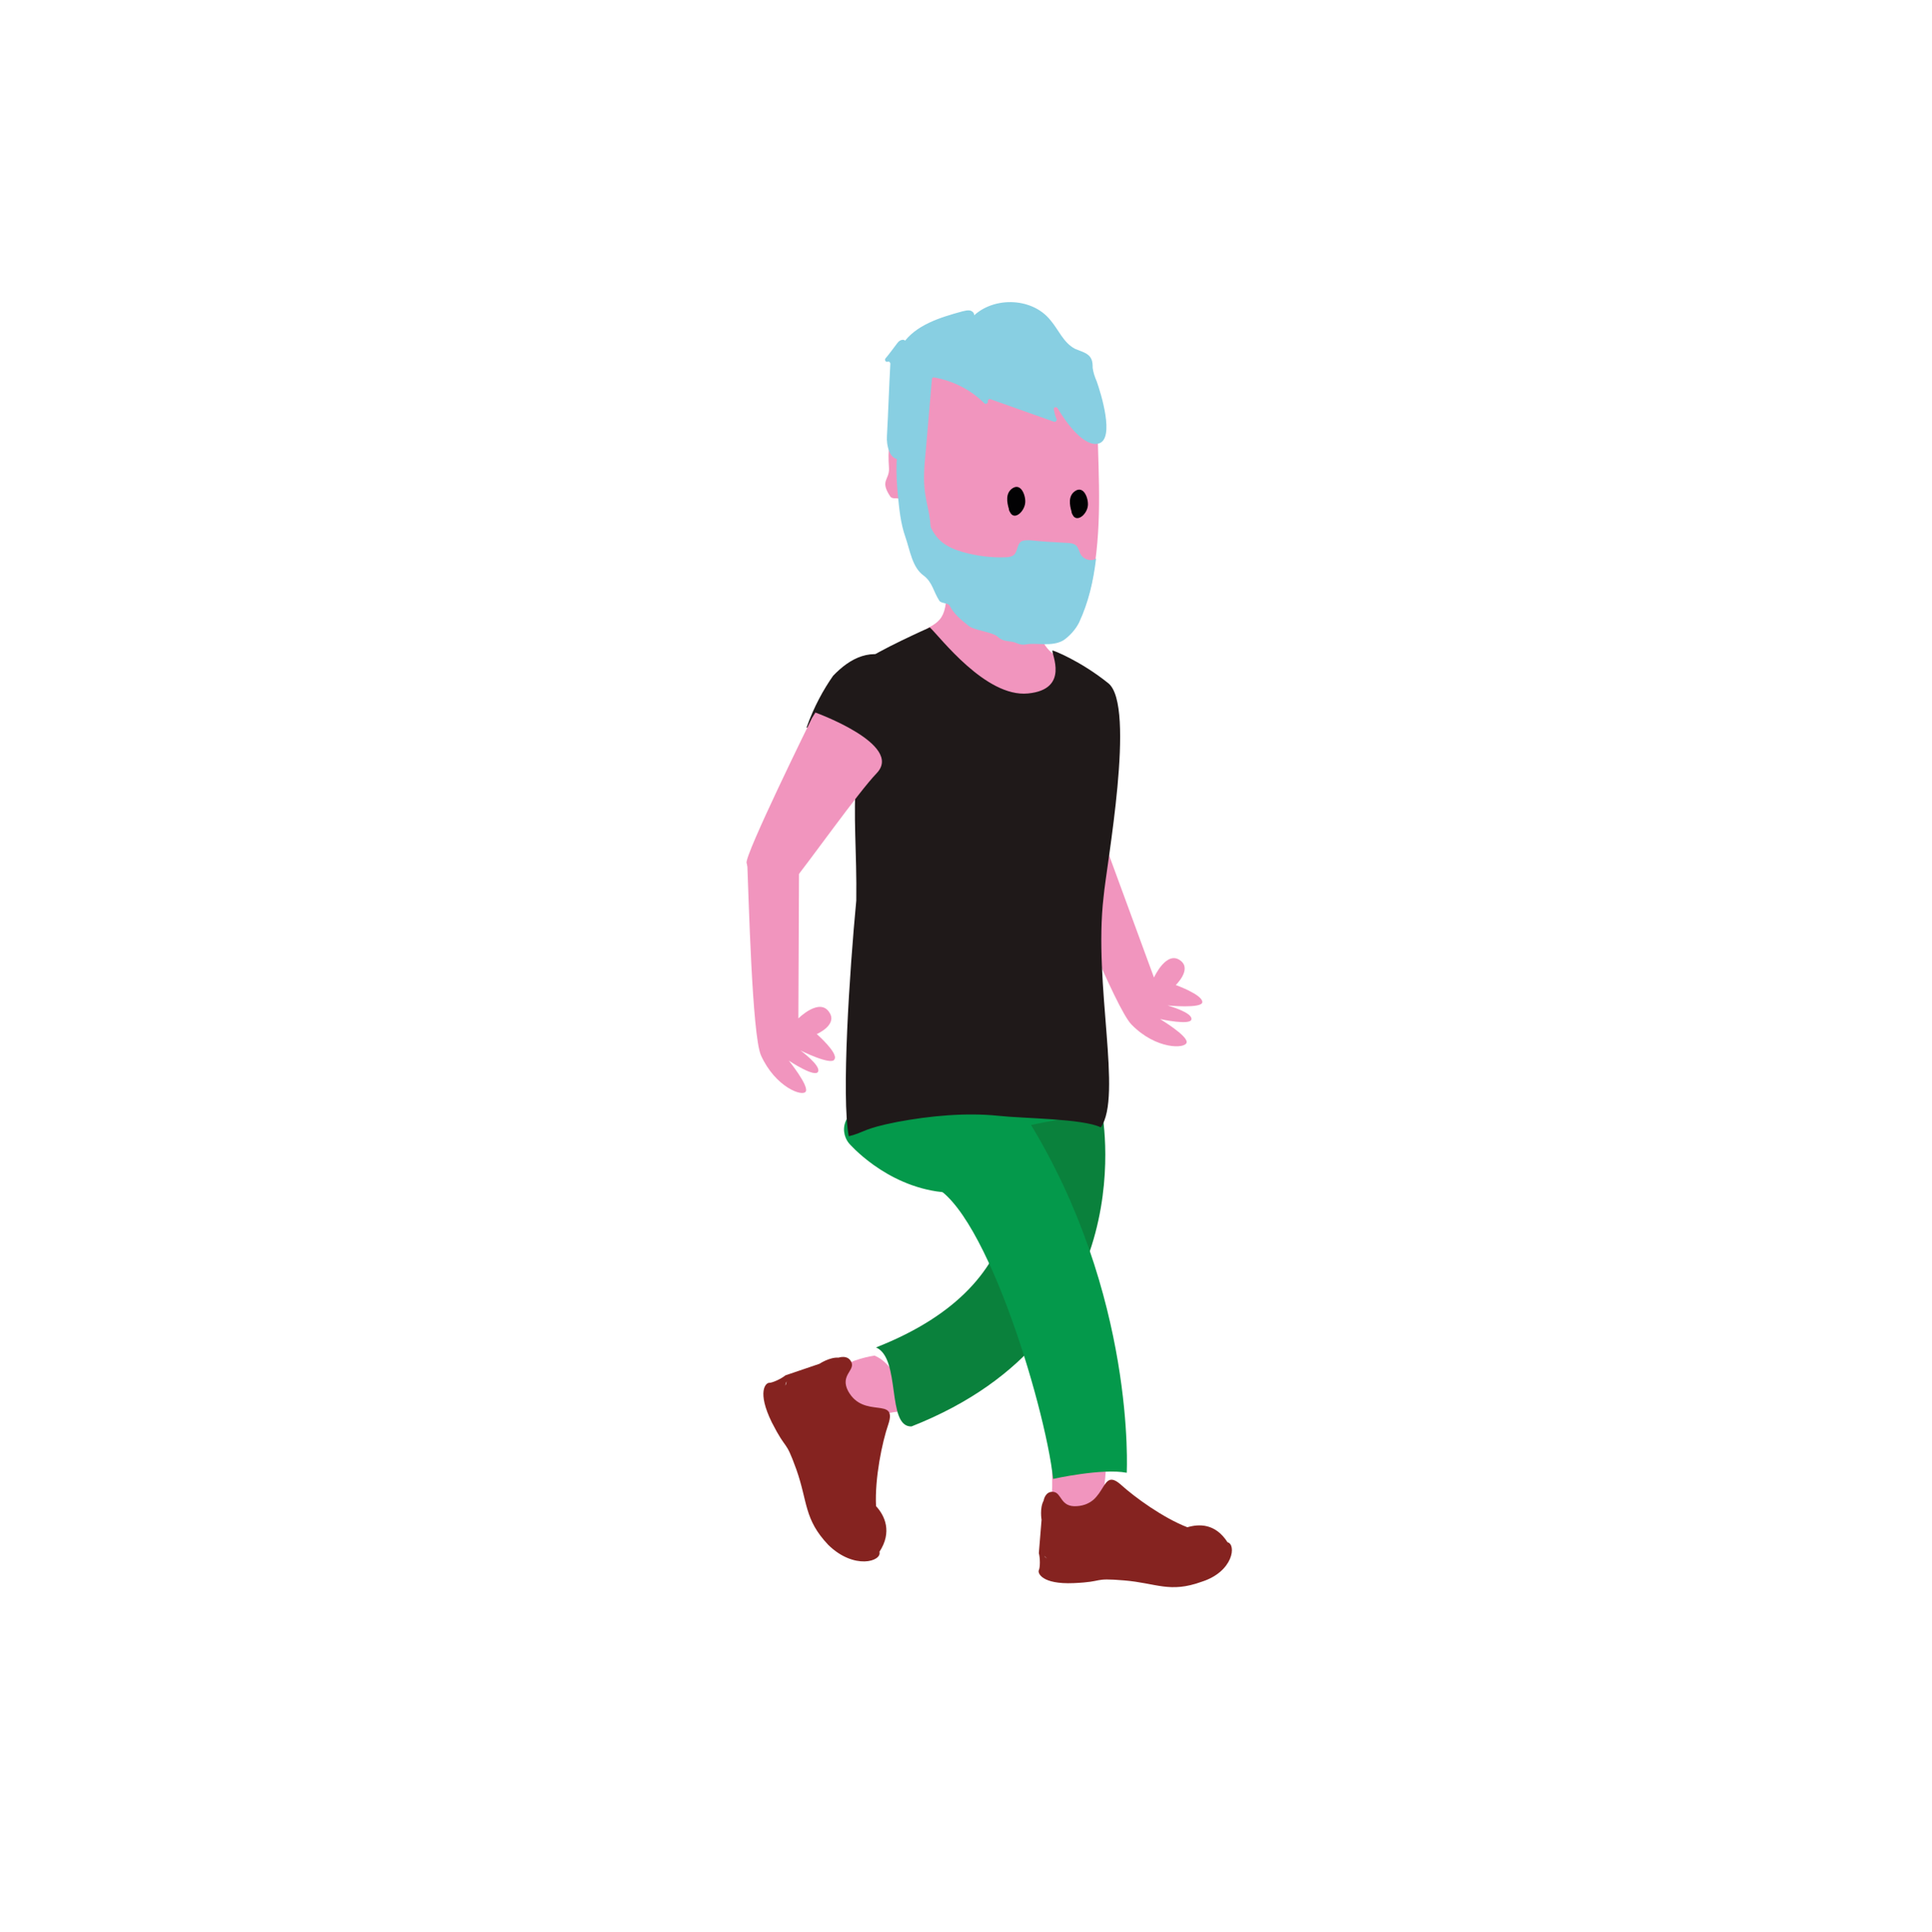
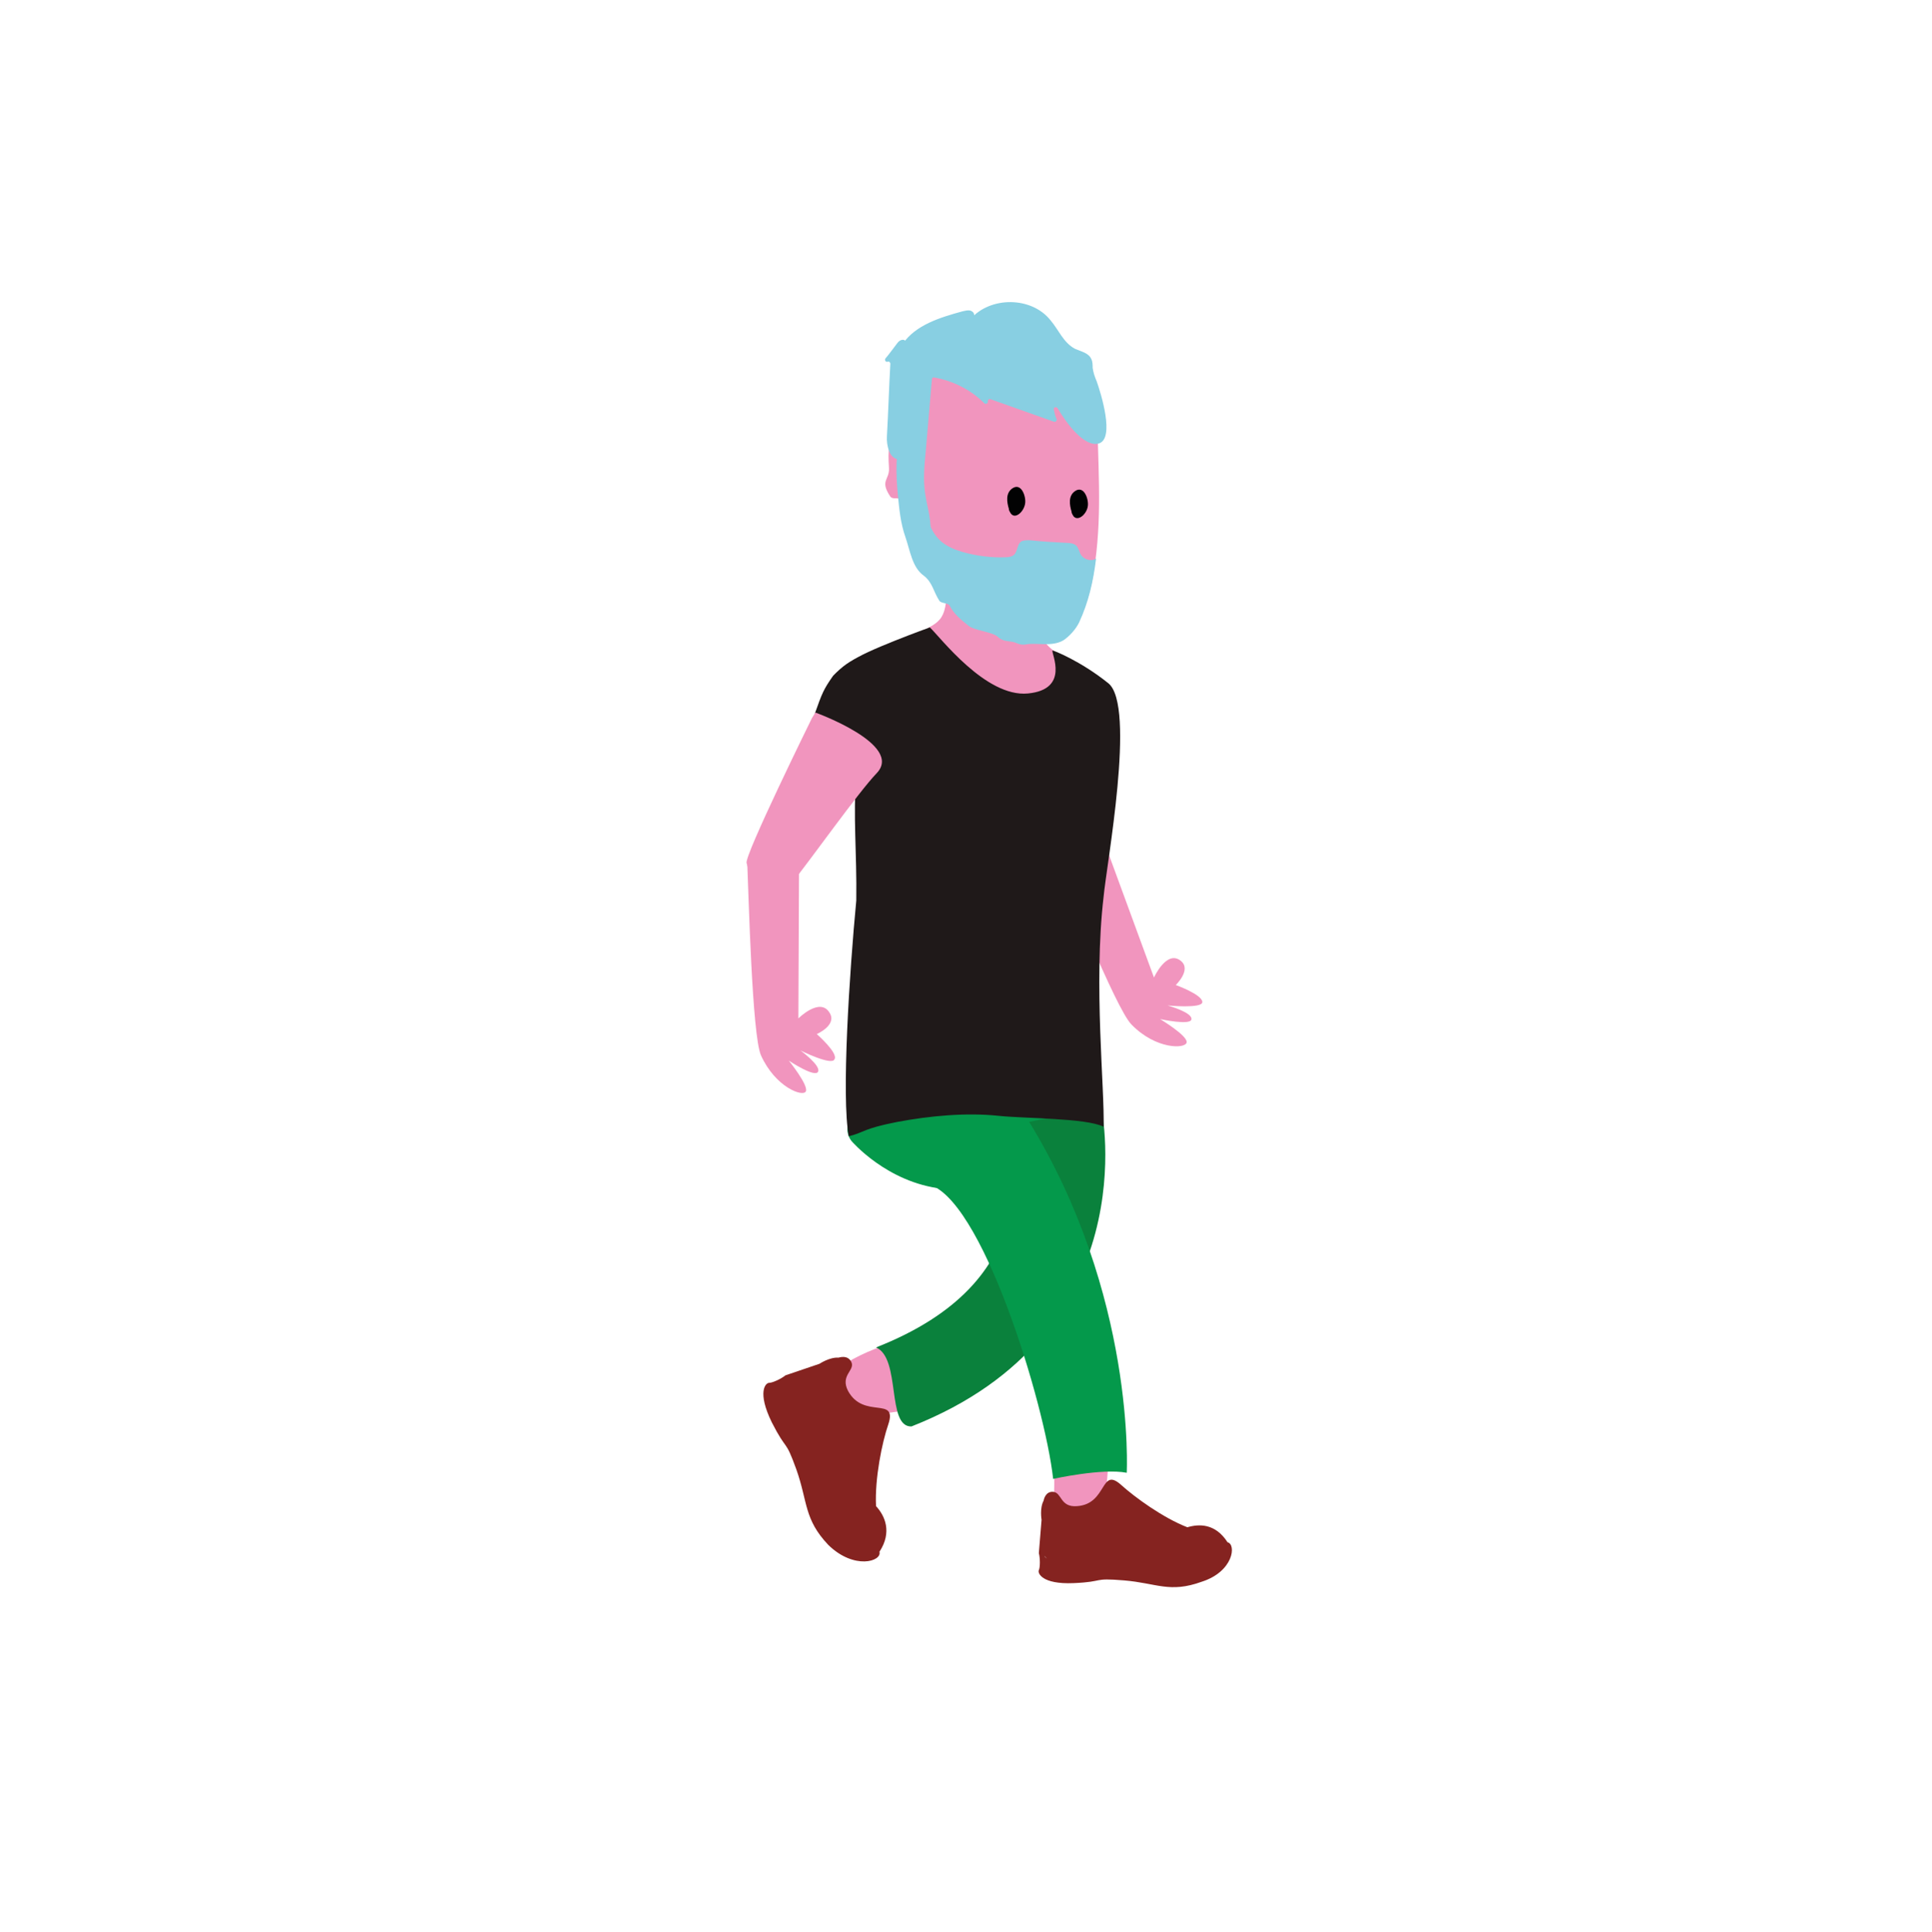
<svg xmlns="http://www.w3.org/2000/svg" version="1.1" id="Capa_1" x="0px" y="0px" viewBox="0 0 283.5 283.5" style="enable-background:new 0 0 283.5 283.5;" xml:space="preserve">
  <style type="text/css">
	.st0{fill:#F195BE;}
	.st1{fill:#852320;}
	.st2{fill:#0A813C;}
- 	.st3{fill:#1F1919;}
- 	.st4{fill:#04994B;stroke:#04994B;stroke-miterlimit:10;}
- 	.st5{fill:#04994B;}
- 	.st6{fill:#88CFE2;}
- 	.st7{fill:#020203;}
+ 	.st3{fill:#04994B;}
+ 	.st4{fill:#1F1919;}
+ 	.st5{fill:#88CFE2;}
+ 	.st6{fill:#020203;}
</style>
  <g>
-     <g>
-       <path class="st0" d="M133.6,207.1c0.1-1.7-0.7-3-2-5c-0.5-0.8-1.2-1.8-2.3-2.6c-0.3-0.2-0.5-0.3-0.9-0.5c-1.5,0.2-4.3,1-5.5,2.1    c-2.5,2.1,4.5,7.4,6,7.6c1.3,0.2-0.3-0.9,1.4-1.1C130,207.4,132.5,207.1,133.6,207.1z" />
-       <path class="st1" d="M129.1,227.8c1.9-2.9,0.8-5.3-0.5-6.7c-0.2-4.1,0.9-9.4,1.8-12c1.4-4.2-3.6-0.7-5.9-4.9c-1.2-2.3,1-3,0.5-4.2    c-0.5-1.2-1.9-0.7-1.9-0.7c-1.3-0.1-2.8,0.9-2.8,0.9l-5,1.7c-0.6,0.5-1.9,1.1-2.4,1.1c-0.5,0-1.8,1.3,0.4,5.8    c2.3,4.5,1.9,2.2,3.6,6.9c1.7,4.8,1.1,7.3,4.7,11.1C125.4,230.5,129.5,229.2,129.1,227.8z M115.5,202.8c-0.1,0.2-0.1,0.4-0.2,0.6    C115.3,203.1,115.4,202.9,115.5,202.8z" />
-     </g>
-     <path class="st2" d="M128.6,197.8c3.7,1.6,1.5,11.7,5.2,11.6c34.8-13.7,27.9-46.6,27.9-46.6l-14.8-1.5   C149.4,170.1,153.3,188.1,128.6,197.8z" />
-     <path class="st0" d="M162,209.2c-1,0.6,0,1.4-0.8,1.6c-2.4,0.9-4.3,1.3-6.7,1.4c0,0,0,0.1,0,0.1c-0.1,0.1-0.2,0.2-0.3,0.2   c0.7,6.3-0.2,12.1-0.2,12.1s3.6-1.8,8-5.7C162,219,162.9,213.5,162,209.2z" />
-     <path class="st1" d="M180.2,226.4c-1.8-2.8-4.2-2.7-5.9-2.2c-3.6-1.4-7.7-4.4-9.7-6.2c-3.1-2.8-2,2.8-6.5,3.1   c-2.5,0.2-2.2-2-3.5-2.1c-1.2-0.1-1.4,1.3-1.4,1.3c-0.6,1.1-0.3,2.8-0.3,2.8l-0.4,4.9c0.2,0.7,0.2,2.1,0,2.5   c-0.2,0.4,0.4,2.1,5.1,1.9c4.7-0.2,2.6-0.8,7.4-0.4c4.8,0.4,6.7,1.9,11.4,0.2C181.1,230.7,181.5,226.7,180.2,226.4z M153.3,228.4   c0.1,0.1,0.3,0.3,0.4,0.4C153.6,228.7,153.4,228.6,153.3,228.4z" />
-     <path class="st0" d="M172.6,144.6c0,0,2.3-2.2,0.8-3.5c-2.1-1.8-4,2.4-4,2.4l-8-21.8c-1.8-1.7-6,0.5-7,3c0,0,0,0.1,0,0.1   c1.8,4.2,9.4,23.3,11.7,25.6c3.6,3.7,8,3.6,8.1,2.6c0.1-1-3.9-3.4-3.9-3.4s4.6,1,4.6,0c0.1-1-3.5-2-3.5-2s5.1,0.5,5.1-0.5   C176.5,146,172.6,144.6,172.6,144.6z" />
-     <path class="st3" d="M131.8,96.9c-3.9-2-7-0.3-9.5,2.3c-1.4,2-2.8,4.5-3.9,7.6c0,0,10.5,2.6,10.8,6.8c0.2,2.3,4.2-2.6,6.7-8.7   C136.1,101.7,134.6,98.4,131.8,96.9z" />
-     <path class="st4" d="M152,164.5c1.9-0.4,3.8-0.7,5.7-0.9c-5.7-1.8-18.7-5.3-26.3-3c-9.9,2.9-6.4,6.9-6.4,6.9s5.2,6.1,13.3,7   C138.9,167.9,146.5,165.6,152,164.5z" />
-     <path class="st5" d="M143.3,163.1c-5.3,1.9-4.7,5.2-7.3,10.7c8,1.4,17.4,32.3,18.6,43.3c0,0,7.2-1.6,10.8-0.9   c0,0,1.4-26.1-14.5-51.8C149.6,164.8,144.4,162.7,143.3,163.1z" />
-     <path class="st0" d="M153.1,86.6c0.5-3.2,2.4-6.2,2.4-9.3c-1.4,0.6-2.6,1.9-3.7,2.8c-1.7,1.4-3.4,2.7-5.2,4.1   c-1.7,1.4-0.4-3.2-2.2-2c-1.1,0.7-4-1.9-5.2-1.3c-0.3,8.5,0.1,9.7-3,11.3c-0.9,2.8-4.4,7.4-5.6,10.1c5.1,3,26.3,8.4,26.9-4.8   C151.1,95.3,152.5,91,153.1,86.6z" />
-     <path class="st0" d="M130.5,68.7c-0.4-5.9,1.2-3.3,1.5-6.6c0.2-2.5,0.7-7.7,2.9-9c2.2-1.2,4.7-1.7,7.3-1.8c4.2-0.2,8.5,0.4,12.5,2   c2.3,0.9,4.7,2.4,5.7,4.7c0.7,1.5,0.7,3.1,0.7,4.7c0.2,8,0.7,14.8-0.8,22.7c-0.4,1.9-1.3,5.2-2.7,6.6c-1.9,1.9-4.9,2-7.6,2   c-1.5-0.8-2.8-2.1-4.1-3.2c-1.8-1.5-3.4-3.2-5-4.8c-1.6-1.6-3.2-3.1-4.8-4.7c-0.7-0.8-1.6-1.6-2.5-2.1c0-0.3,0.1-0.5,0.2-0.8   c-1-0.1-1.4-1.3-1.4-2.2c0-1,0.3-2-0.2-2.8c-0.3-0.5-1.1,0-1.5-0.5C129.1,70.5,130.6,70.5,130.5,68.7z" />
-     <path class="st6" d="M154.7,60.1c0.1,0.5,0.2,1,0.4,1.4c0.1,0.2-0.1,0.5-0.4,0.4c-3.1-1.1-6.2-2.2-9.3-3.3   c-0.2-0.1-0.4,0.1-0.4,0.3c0,0,0,0,0,0c0.1,0.3-0.3,0.5-0.5,0.3c-2-2-4.6-3.3-7.4-3.8c-0.2,0-0.3,0.1-0.3,0.3   c-0.3,3.5-0.6,7-0.9,10.5c-0.2,2.1-0.4,4.1-0.1,6.2c0.3,2.1,1.1,4.3,0.7,6.4c0,0.1-0.1,0.2-0.2,0.2c-1.5,0.5-2.7-1.4-3.1-3   c-0.6-2.7-1-5.5-1-8.3c0-0.2-0.1-0.3-0.3-0.3c-1.3,0-1.8-2-1.7-3.4c0.2-3.5,0.3-7.1,0.5-10.6c0-0.2-0.2-0.4-0.4-0.3c0,0,0,0,0,0   c-0.3,0.1-0.5-0.3-0.3-0.5c0.6-0.7,1-1.3,1.7-2.2c0.2-0.3,0.6-0.6,1-0.5s0.1,0.9-0.2,0.6c1.9-2.8,5.5-3.9,8.8-4.8   c0.5-0.1,1.1-0.3,1.5,0.1c0.4,0.3,0.2,1.2-0.3,1c2.9-3.3,8.9-3.3,11.7,0.2c1.2,1.4,1.9,3.3,3.6,4.2c0.9,0.4,2,0.6,2.4,1.5   c0.2,0.4,0.2,0.9,0.2,1.3c0.1,0.7,0.3,1.3,0.6,2c0.6,1.7,2.7,8.4,0.3,9.1c-2.1,0.6-4.7-2.9-6-5.1C155.1,59.6,154.6,59.8,154.7,60.1   z" />
-     <path class="st6" d="M131.8,72.6c0.2,2.1,0.4,4.2,1.1,6.2s1,4.5,2.7,5.7c1.3,1,1.4,2.3,2.3,3.7c0.3,0.4,1.3,0.3,1.5,0.7   c0.6,1.2,1.7,2.1,2.7,2.9c0.9,0.8,3.5,0.9,4.4,1.7c0.2,0.2,0.4,0.3,0.6,0.4c0.6,0.3,1.5,0.2,2.1,0.5c0.5,0.2,0.9,0.3,1.4,0.2   c1.5-0.3,3.8,0.4,5.5-0.6c0.9-0.6,1.8-1.6,2.3-2.6c1.4-3,2.1-6.1,2.5-9.4c-0.8,0.5-1.9,0.1-2.3-0.7c-0.2-0.4-0.3-0.9-0.6-1.2   c-0.3-0.3-0.9-0.4-1.3-0.4c-1.9-0.1-3.7-0.2-5.6-0.4c-0.4,0-0.9,0-1.2,0.2c-0.6,0.4-0.5,1.5-1.1,2c-0.3,0.2-0.7,0.3-1.1,0.3   c-2.2,0.1-4.4-0.2-6.5-0.8c-1-0.3-2-0.7-2.9-1.4c-1.7-1.4-2.3-3.6-2.7-5.7c-0.7-3.8-1-7.8-0.7-11.7c0-0.7-0.3-3-1.6-2   c-0.6,0.5-1,2.8-1.2,3.6C131.5,66.6,131.5,69.6,131.8,72.6z" />
-     <path class="st7" d="M148.4,75.4c-0.1-0.2-0.3-0.4-0.3-0.7c-0.3-1-0.5-2.3,0.5-3c1.3-0.9,2,1.1,1.9,2.1   C150.4,75,149.1,76.3,148.4,75.4z" />
-     <path class="st7" d="M157.6,75.8c-0.1-0.2-0.3-0.4-0.3-0.7c-0.3-1-0.5-2.3,0.5-3c1.3-0.9,2,1.1,1.9,2.1   C159.6,75.4,158.3,76.6,157.6,75.8z" />
-     <path class="st3" d="M162.7,100.3c-4.1-3.3-8.2-4.9-8.2-4.8c-0.2,0.4,2.6,5.7-3.6,6.3c-6.2,0.6-12.9-8.3-14.4-9.7   c0,0-8.1,3.6-9.6,5c-2.9,5.8-0.7,10.6-1.2,16.9c-0.5,5.7,0.1,11.1,0,18.2c-1,10.5-2.2,28.9-1.1,34.6c2.4-0.6,2-1.1,7.1-2.1   c4.8-0.9,10.1-1.4,14.9-0.9c3.6,0.4,12.4,0.4,15,1.7c3.2-4.6-1.1-21,0.4-33.8C162.4,127.1,166.8,103.6,162.7,100.3z" />
-     <path class="st0" d="M119.7,104.6l-0.5,0.8c0,0-10,20.3-9.6,21.3c0.6,2.2,1.4,2.3,3.5,2.9c0.5,0.1,2.4,0.1,3,0.2   c2.7-3.3,9.9-13.5,12.6-16.3C132.7,109.3,119.7,104.6,119.7,104.6z" />
-     <path class="st0" d="M119.9,151.8c0,0,3-1.3,1.9-3.1c-1.4-2.4-4.6,0.8-4.6,0.8l0.1-23.2c-1.1-2.3-5.8-1.7-7.6,0.4c0,0,0,0.1,0,0.1   c0.2,4.6,0.7,25.1,2,28.1c2.1,4.7,6.2,6.2,6.6,5.3c0.4-0.9-2.5-4.5-2.5-4.5s3.9,2.6,4.3,1.6c0.4-0.9-2.6-3.1-2.6-3.1s4.6,2.3,5,1.3   C123.1,154.6,119.9,151.8,119.9,151.8z" />
+     <path class="st0" d="M133.6,207.1c0.1-1.7-0.7-3-2-5c-0.5-0.8,0.3-2.5-0.8-3.3c-0.3-0.2-0.5-1-0.9-1.2c-1.5,0.2-5.8,2.3-7,3.4   c-2.5,2.1,4.5,7.4,6,7.6c1.3,0.2-0.3-0.9,1.4-1.1C130,207.4,132.5,207.1,133.6,207.1z" />
+     <path class="st1" d="M129.1,227.8c1.9-2.9,0.8-5.3-0.5-6.7c-0.2-4.1,0.9-9.4,1.8-12c1.4-4.2-3.6-0.7-5.9-4.9c-1.2-2.3,1-3,0.5-4.2   s-1.9-0.7-1.9-0.7c-1.3-0.1-2.8,0.9-2.8,0.9l-5,1.7c-0.6,0.5-1.9,1.1-2.4,1.1s-1.8,1.3,0.4,5.8c2.3,4.5,1.9,2.2,3.6,6.9   c1.7,4.8,1.1,7.3,4.7,11.1C125.4,230.5,129.5,229.2,129.1,227.8z" />
  </g>
+   <path class="st2" d="M128.6,197.8c3.7,1.6,1.5,11.7,5.2,11.6c34.8-13.7,27.9-46.6,27.9-46.6l-14.8-1.5  C149.4,170.1,153.3,188.1,128.6,197.8z" />
+   <path class="st0" d="M162.3,209.2c-1,0.6,0,1.4-0.8,1.6c-2.4,0.9-4.3,1.3-6.7,1.4v0.1c-0.1,0.1-0.2,0.2-0.3,0.2  c0.7,6.3-0.2,12.1-0.2,12.1s3.6-1.8,8-5.7C162.3,219,163.2,213.5,162.3,209.2z" />
+   <path class="st1" d="M180.2,226.4c-1.8-2.8-4.2-2.7-5.9-2.2c-3.6-1.4-7.7-4.4-9.7-6.2c-3.1-2.8-2,2.8-6.5,3.1  c-2.5,0.2-2.2-2-3.5-2.1c-1.2-0.1-1.4,1.3-1.4,1.3c-0.6,1.1-0.3,2.8-0.3,2.8l-0.4,4.9c0.2,0.7,0.2,2.1,0,2.5s0.4,2.1,5.1,1.9  c4.7-0.2,2.6-0.8,7.4-0.4c4.8,0.4,6.7,1.9,11.4,0.2C181.1,230.7,181.5,226.7,180.2,226.4z M153.3,228.4c0.1,0.1,0.3,0.3,0.4,0.4  C153.6,228.7,153.4,228.6,153.3,228.4z" />
+   <path class="st3" d="M143.3,163.1c-5.3,1.9-4.7,5.2-7.3,10.7c8,1.4,17.4,32.3,18.6,43.3c0,0,7.2-1.6,10.8-0.9  c0,0,1.4-26.1-14.5-51.8C149.6,164.8,144.4,162.7,143.3,163.1z" />
+   <path class="st0" d="M172.6,144.6c0,0,2.3-2.2,0.8-3.5c-2.1-1.8-4,2.4-4,2.4l-8-21.8c-1.8-1.7-6,0.5-7,3v0.1  c1.8,4.2,9.4,23.3,11.7,25.6c3.6,3.7,8,3.6,8.1,2.6s-3.9-3.4-3.9-3.4s4.6,1,4.6,0c0.1-1-3.5-2-3.5-2s5.1,0.5,5.1-0.5  C176.5,146,172.6,144.6,172.6,144.6z" />
+   <path class="st4" d="M131.8,96.9c-3.9-2-7-0.3-9.5,2.3c-1.4,2-1.6,2.5-2.7,5.6c0,0,9.3,4.6,9.6,8.8c0.2,2.3,4.2-2.6,6.7-8.7  C136.1,101.7,134.6,98.4,131.8,96.9z" />
+   <path class="st3" d="M152,164.5c1.9-0.4,3.8-0.7,5.7-0.9c-5.7-1.8-18.7-5.3-26.3-3c-9.9,2.9-6.4,6.9-6.4,6.9s5.2,6.1,13.3,7  C138.9,167.9,146.5,165.6,152,164.5z" />
+   <path class="st0" d="M153.1,86.6c0.5-3.2,2.4-6.2,2.4-9.3c-1.4,0.6-2.6,1.9-3.7,2.8c-1.7,1.4-3.4,2.7-5.2,4.1  c-1.7,1.4-0.4-3.2-2.2-2c-1.1,0.7-4-1.9-5.2-1.3c-0.3,8.5,0.1,9.7-3,11.3c-0.9,2.8-4.4,7.4-5.6,10.1c5.1,3,26.3,7.8,26.9-5.4  C151.1,94.7,152.5,91,153.1,86.6z" />
+   <path class="st0" d="M130.5,68.7c-0.4-5.9,1.2-3.3,1.5-6.6c0.2-2.5,0.7-7.7,2.9-9c2.2-1.2,4.7-1.7,7.3-1.8c4.2-0.2,8.5,0.4,12.5,2  c2.3,0.9,4.7,2.4,5.7,4.7c0.7,1.5,0.7,3.1,0.7,4.7c0.2,8,0.7,14.8-0.8,22.7c-0.4,1.9-1.3,5.2-2.7,6.6c-1.9,1.9-4.9,2-7.6,2  c-1.5-0.8-2.8-2.1-4.1-3.2c-1.8-1.5-3.4-3.2-5-4.8c-1.6-1.6-3.2-3.1-4.8-4.7c-0.7-0.8-1.6-1.6-2.5-2.1c0-0.3,0.1-0.5,0.2-0.8  c-1-0.1-1.4-1.3-1.4-2.2c0-1,0.3-2-0.2-2.8c-0.3-0.5-1.1,0-1.5-0.5C129.1,70.5,130.6,70.5,130.5,68.7z" />
+   <path class="st5" d="M154.7,60.1c0.1,0.5,0.2,1,0.4,1.4c0.1,0.2-0.1,0.5-0.4,0.4c-3.1-1.1-6.2-2.2-9.3-3.3c-0.2-0.1-0.4,0.1-0.4,0.3  l0,0c0.1,0.3-0.3,0.5-0.5,0.3c-2-2-4.6-3.3-7.4-3.8c-0.2,0-0.3,0.1-0.3,0.3c-0.3,3.5-0.6,7-0.9,10.5c-0.2,2.1-0.4,4.1-0.1,6.2  c0.3,2.1,1.1,4.3,0.7,6.4c0,0.1-0.1,0.2-0.2,0.2c-1.5,0.5-2.7-1.4-3.1-3c-0.6-2.7-1-5.5-1-8.3c0-0.2-0.1-0.3-0.3-0.3  c-1.3,0-1.8-2-1.7-3.4c0.2-3.5,0.3-7.1,0.5-10.6c0-0.2-0.2-0.4-0.4-0.3l0,0c-0.3,0.1-0.5-0.3-0.3-0.5c0.6-0.7,1-1.3,1.7-2.2  c0.2-0.3,0.6-0.6,1-0.5s0.1,0.9-0.2,0.6c1.9-2.8,5.5-3.9,8.8-4.8c0.5-0.1,1.1-0.3,1.5,0.1c0.4,0.3,0.2,1.2-0.3,1  c2.9-3.3,8.9-3.3,11.7,0.2c1.2,1.4,1.9,3.3,3.6,4.2c0.9,0.4,2,0.6,2.4,1.5c0.2,0.4,0.2,0.9,0.2,1.3c0.1,0.7,0.3,1.3,0.6,2  c0.6,1.7,2.7,8.4,0.3,9.1c-2.1,0.6-4.7-2.9-6-5.1C155.1,59.6,154.6,59.8,154.7,60.1z" />
+   <path class="st5" d="M131.8,72.6c0.2,2.1,0.4,4.2,1.1,6.2s1,4.5,2.7,5.7c1.3,1,1.4,2.3,2.3,3.7c0.3,0.4,1.3,0.3,1.5,0.7  c0.6,1.2,1.7,2.1,2.7,2.9c0.9,0.8,3.5,0.9,4.4,1.7c0.2,0.2,0.4,0.3,0.6,0.4c0.6,0.3,1.5,0.2,2.1,0.5c0.5,0.2,0.9,0.3,1.4,0.2  c1.5-0.3,3.8,0.4,5.5-0.6c0.9-0.6,1.8-1.6,2.3-2.6c1.4-3,2.1-6.1,2.5-9.4c-0.8,0.5-1.9,0.1-2.3-0.7c-0.2-0.4-0.3-0.9-0.6-1.2  c-0.3-0.3-0.9-0.4-1.3-0.4c-1.9-0.1-3.7-0.2-5.6-0.4c-0.4,0-0.9,0-1.2,0.2c-0.6,0.4-0.5,1.5-1.1,2c-0.3,0.2-0.7,0.3-1.1,0.3  c-2.2,0.1-4.4-0.2-6.5-0.8c-1-0.3-2-0.7-2.9-1.4c-1.7-1.4-2.3-3.6-2.7-5.7c-0.7-3.8-1-7.8-0.7-11.7c0-0.7-0.3-3-1.6-2  c-0.6,0.5-1,2.8-1.2,3.6C131.5,66.6,131.5,69.6,131.8,72.6z" />
+   <path class="st6" d="M148.4,75.4c-0.1-0.2-0.3-0.4-0.3-0.7c-0.3-1-0.5-2.3,0.5-3c1.3-0.9,2,1.1,1.9,2.1  C150.4,75,149.1,76.3,148.4,75.4z" />
+   <path class="st6" d="M157.6,75.8c-0.1-0.2-0.3-0.4-0.3-0.7c-0.3-1-0.5-2.3,0.5-3c1.3-0.9,2,1.1,1.9,2.1  C159.6,75.4,158.3,76.6,157.6,75.8z" />
+   <path class="st4" d="M162.7,100.3c-4.1-3.3-8.2-4.9-8.2-4.8c-0.2,0.4,2.6,5.7-3.6,6.3c-6.2,0.6-12.9-8.3-14.4-9.7c0,0-10,3.6-11.5,5  c-2.9,5.8,1.2,10.6,0.7,16.9c-0.5,5.7,0.1,11.1,0,18.2c-1,10.5-2.2,28.9-1.1,34.6c2.4-0.6,2-1.1,7.1-2.1c4.8-0.9,10.1-1.4,14.9-0.9  c3.6,0.4,12.8,0.3,15.4,1.6c0.2-5.3-1.5-20.9,0-33.7C162.4,127.1,166.8,103.6,162.7,100.3z" />
+   <path class="st0" d="M119.7,104.6l-0.5,0.8c0,0-10,20.3-9.6,21.3c0.6,2.2,1.4,2.3,3.5,2.9c0.5,0.1,2.4,0.1,3,0.2  c2.7-3.3,9.9-13.5,12.6-16.3C132.7,109.3,119.7,104.6,119.7,104.6z" />
+   <path class="st0" d="M119.9,151.8c0,0,3-1.3,1.9-3.1c-1.4-2.4-4.6,0.8-4.6,0.8l0.1-23.2c-1.1-2.3-5.8-1.7-7.6,0.4v0.1  c0.2,4.6,0.7,25.1,2,28.1c2.1,4.7,6.2,6.2,6.6,5.3s-2.5-4.5-2.5-4.5s3.9,2.6,4.3,1.6c0.4-0.9-2.6-3.1-2.6-3.1s4.6,2.3,5,1.3  C123.1,154.6,119.9,151.8,119.9,151.8z" />
</svg>
